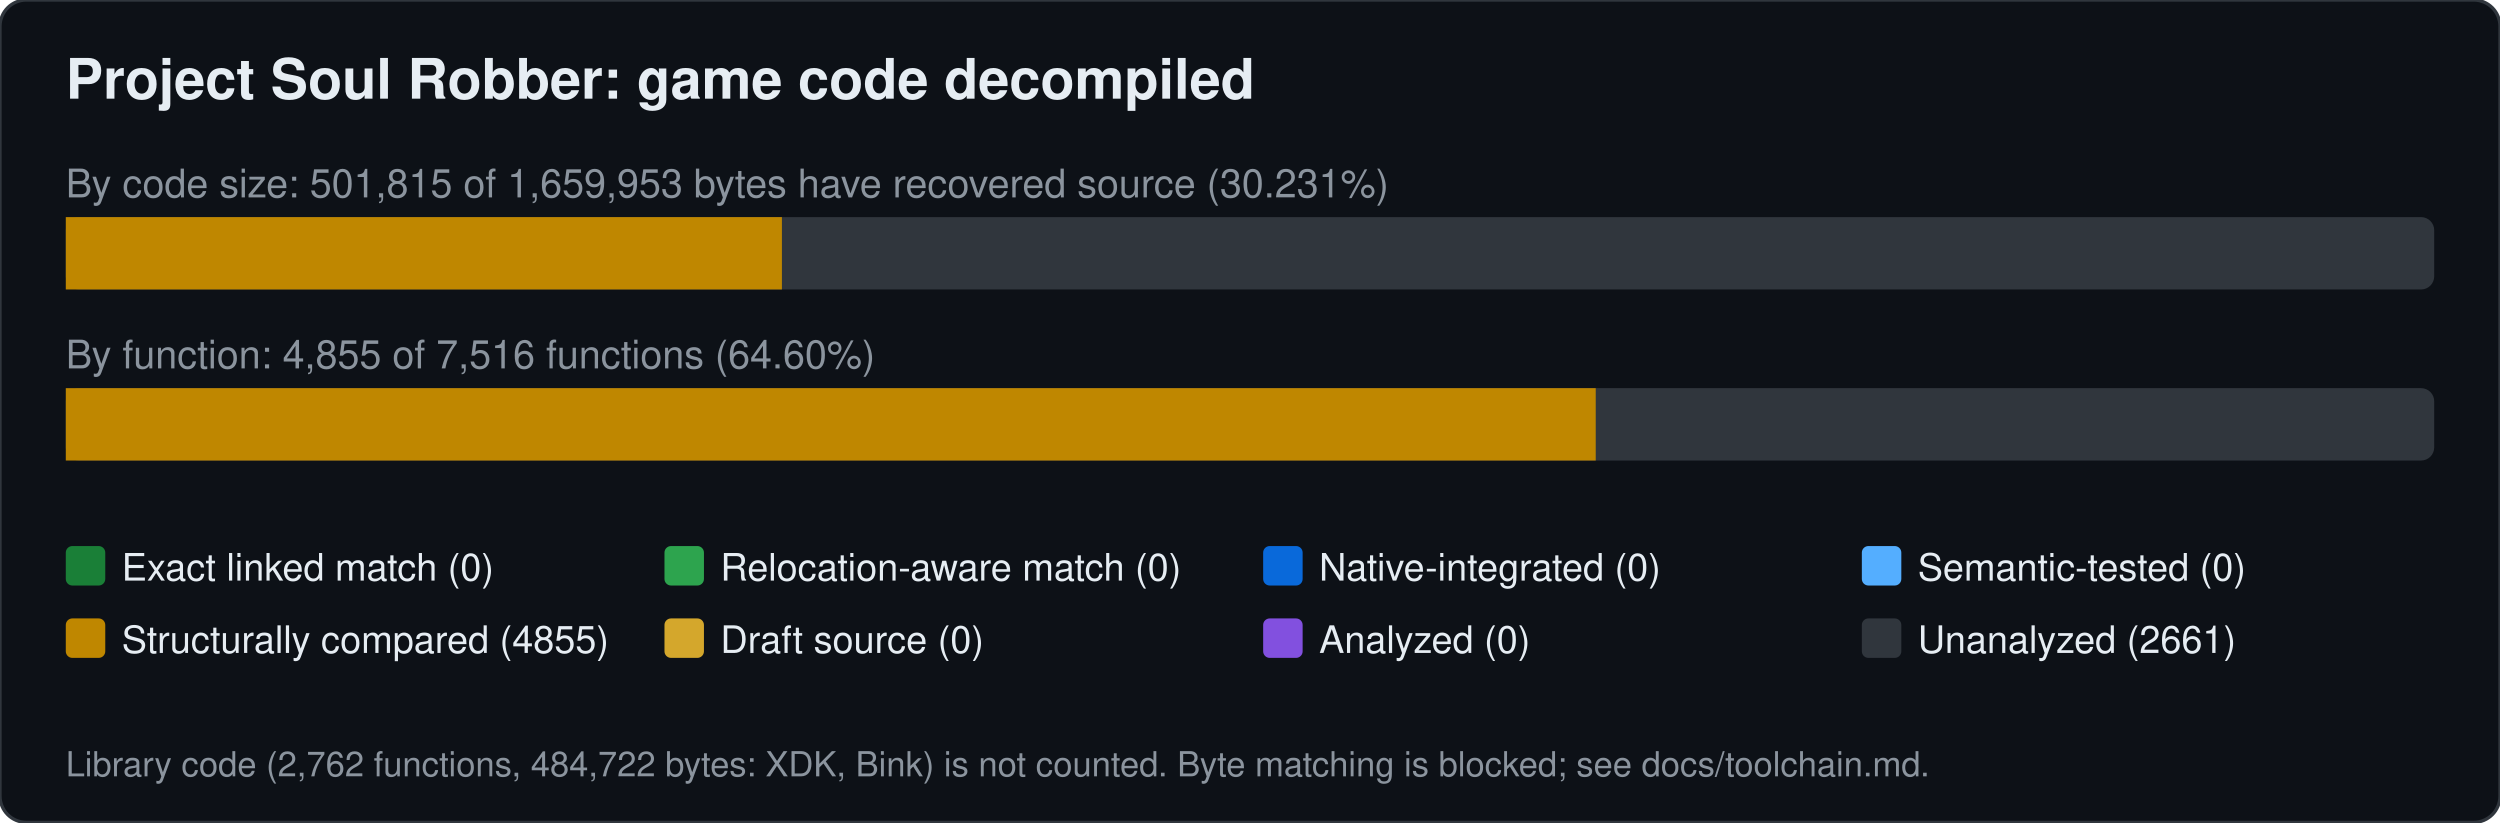
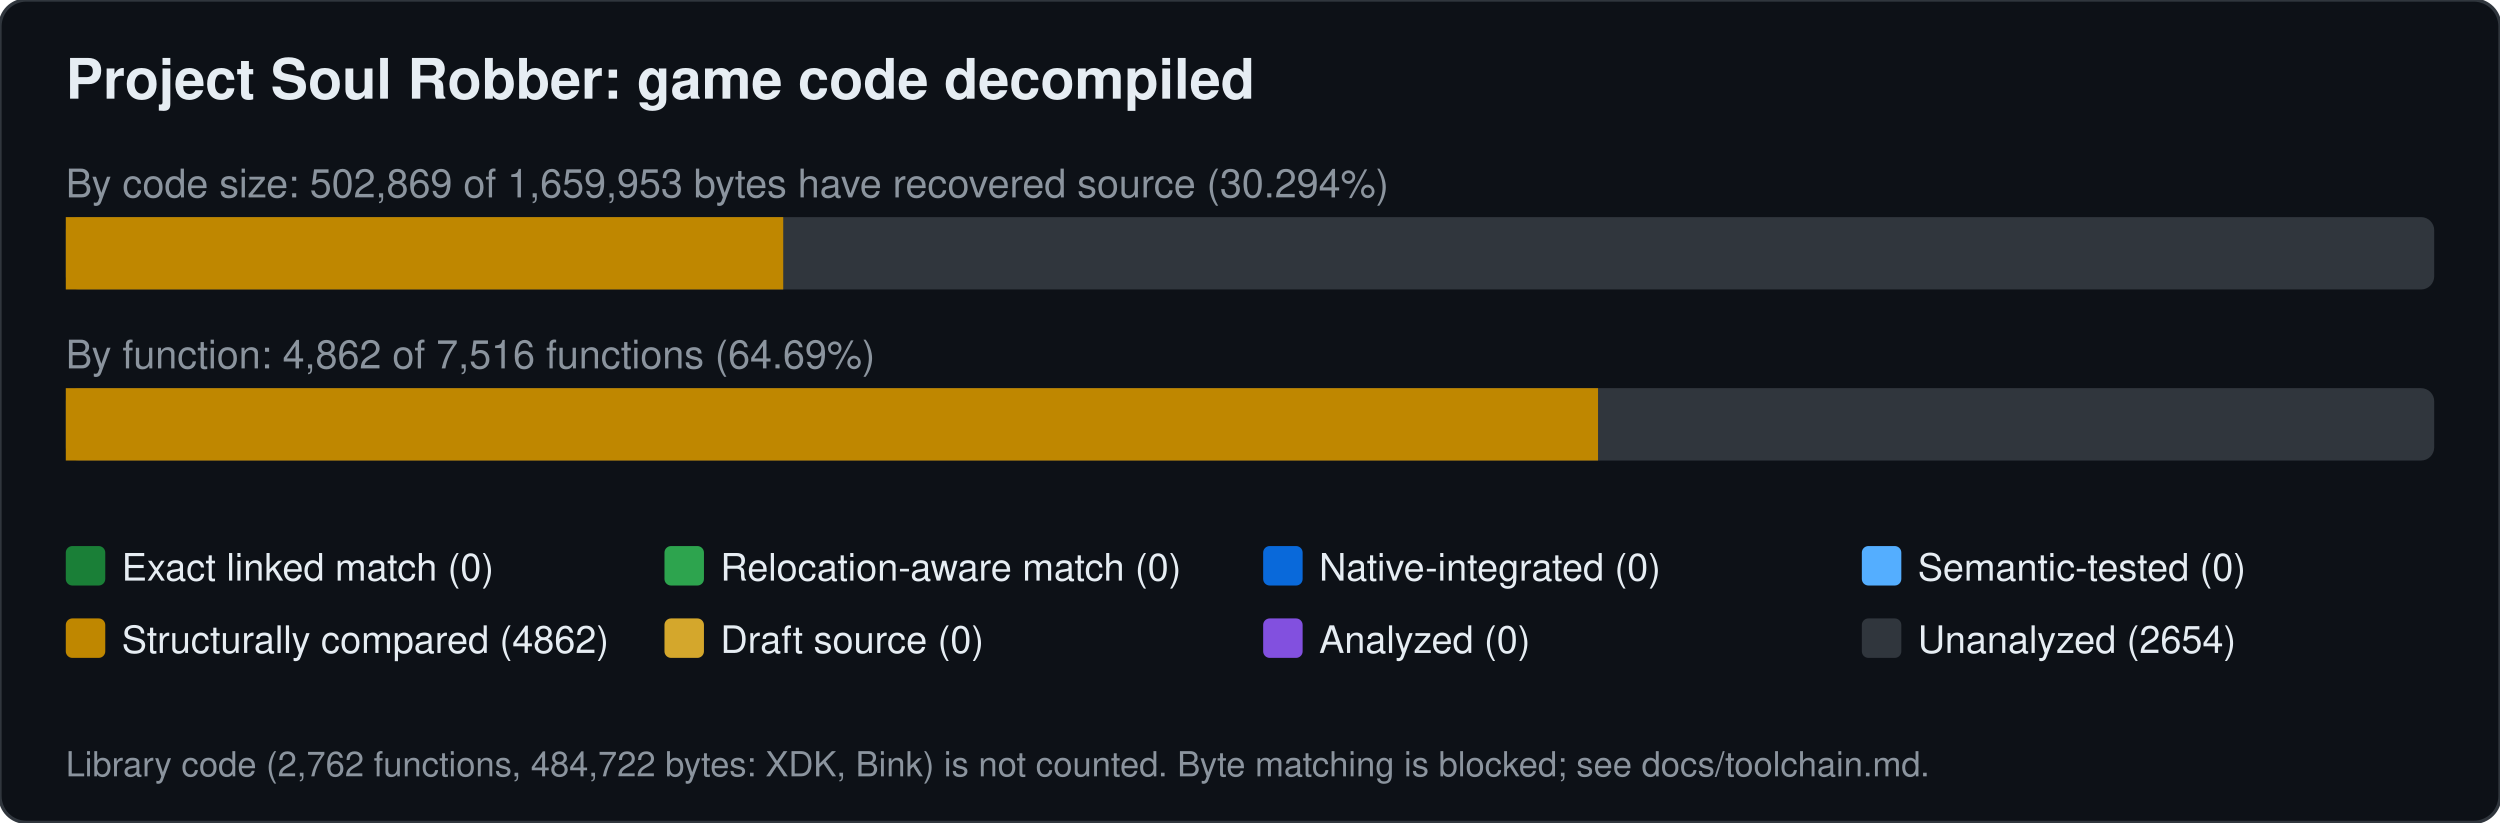
<svg xmlns="http://www.w3.org/2000/svg" width="760" height="250" viewBox="0 0 760 250" font-family="Segoe UI,Helvetica,Arial,sans-serif">
  <rect width="760" height="250" rx="8" fill="#0d1117" stroke="#30363d" />
  <text x="20" y="30" font-size="17" font-weight="600" fill="#e6edf3">Project Soul Robber: game code decompiled</text>
-   <text x="20" y="60" font-size="12" fill="#8b949e">By code size: 501,815 of 1,659,953 bytes have recovered source (30.231%)</text>
+   <text x="20" y="60" font-size="12" fill="#8b949e">By code size: 502,869 of 1,659,953 bytes have recovered source (30.294%)</text>
  <rect x="20" y="66" width="720" height="22" rx="4" fill="#30363d" />
-   <rect x="20.0" y="66" width="217.7" height="22" fill="#bf8700" />
-   <text x="20" y="112" font-size="12" fill="#8b949e">By function: 4,855 of 7,516 functions (64.60%)</text>
+   <rect x="20.0" y="66" width="218.1" height="22" fill="#bf8700" />
+   <text x="20" y="112" font-size="12" fill="#8b949e">By function: 4,862 of 7,516 functions (64.69%)</text>
  <rect x="20" y="118" width="720" height="22" rx="4" fill="#30363d" />
-   <rect x="20.0" y="118" width="465.1" height="22" fill="#bf8700" />
+   <rect x="20.0" y="118" width="465.8" height="22" fill="#bf8700" />
  <rect x="20" y="166" width="12" height="12" rx="2" fill="#1a7f37" />
  <text x="37" y="176.5" font-size="11.5" fill="#e6edf3">Exact linked match (0)</text>
  <rect x="202" y="166" width="12" height="12" rx="2" fill="#2da44e" />
  <text x="219" y="176.5" font-size="11.5" fill="#e6edf3">Relocation-aware match (0)</text>
  <rect x="384" y="166" width="12" height="12" rx="2" fill="#0969da" />
  <text x="401" y="176.5" font-size="11.5" fill="#e6edf3">Native-integrated (0)</text>
  <rect x="566" y="166" width="12" height="12" rx="2" fill="#54aeff" />
  <text x="583" y="176.5" font-size="11.5" fill="#e6edf3">Semantic-tested (0)</text>
  <rect x="20" y="188" width="12" height="12" rx="2" fill="#bf8700" />
-   <text x="37" y="198.5" font-size="11.5" fill="#e6edf3">Structurally compared (4855)</text>
+   <text x="37" y="198.5" font-size="11.5" fill="#e6edf3">Structurally compared (4862)</text>
  <rect x="202" y="188" width="12" height="12" rx="2" fill="#d4a72c" />
  <text x="219" y="198.5" font-size="11.5" fill="#e6edf3">Draft source (0)</text>
  <rect x="384" y="188" width="12" height="12" rx="2" fill="#8250df" />
  <text x="401" y="198.5" font-size="11.5" fill="#e6edf3">Analyzed (0)</text>
  <rect x="566" y="188" width="12" height="12" rx="2" fill="#30363d" />
-   <text x="583" y="198.5" font-size="11.5" fill="#e6edf3">Unanalyzed (2661)</text>
+   <text x="583" y="198.5" font-size="11.5" fill="#e6edf3">Unanalyzed (2654)</text>
  <text x="20" y="236" font-size="10.5" fill="#8b949e">Library code (2,762 functions, 484,722 bytes: XDK, Bink) is not counted. Byte matching is blocked; see docs/toolchain.md.</text>
</svg>
